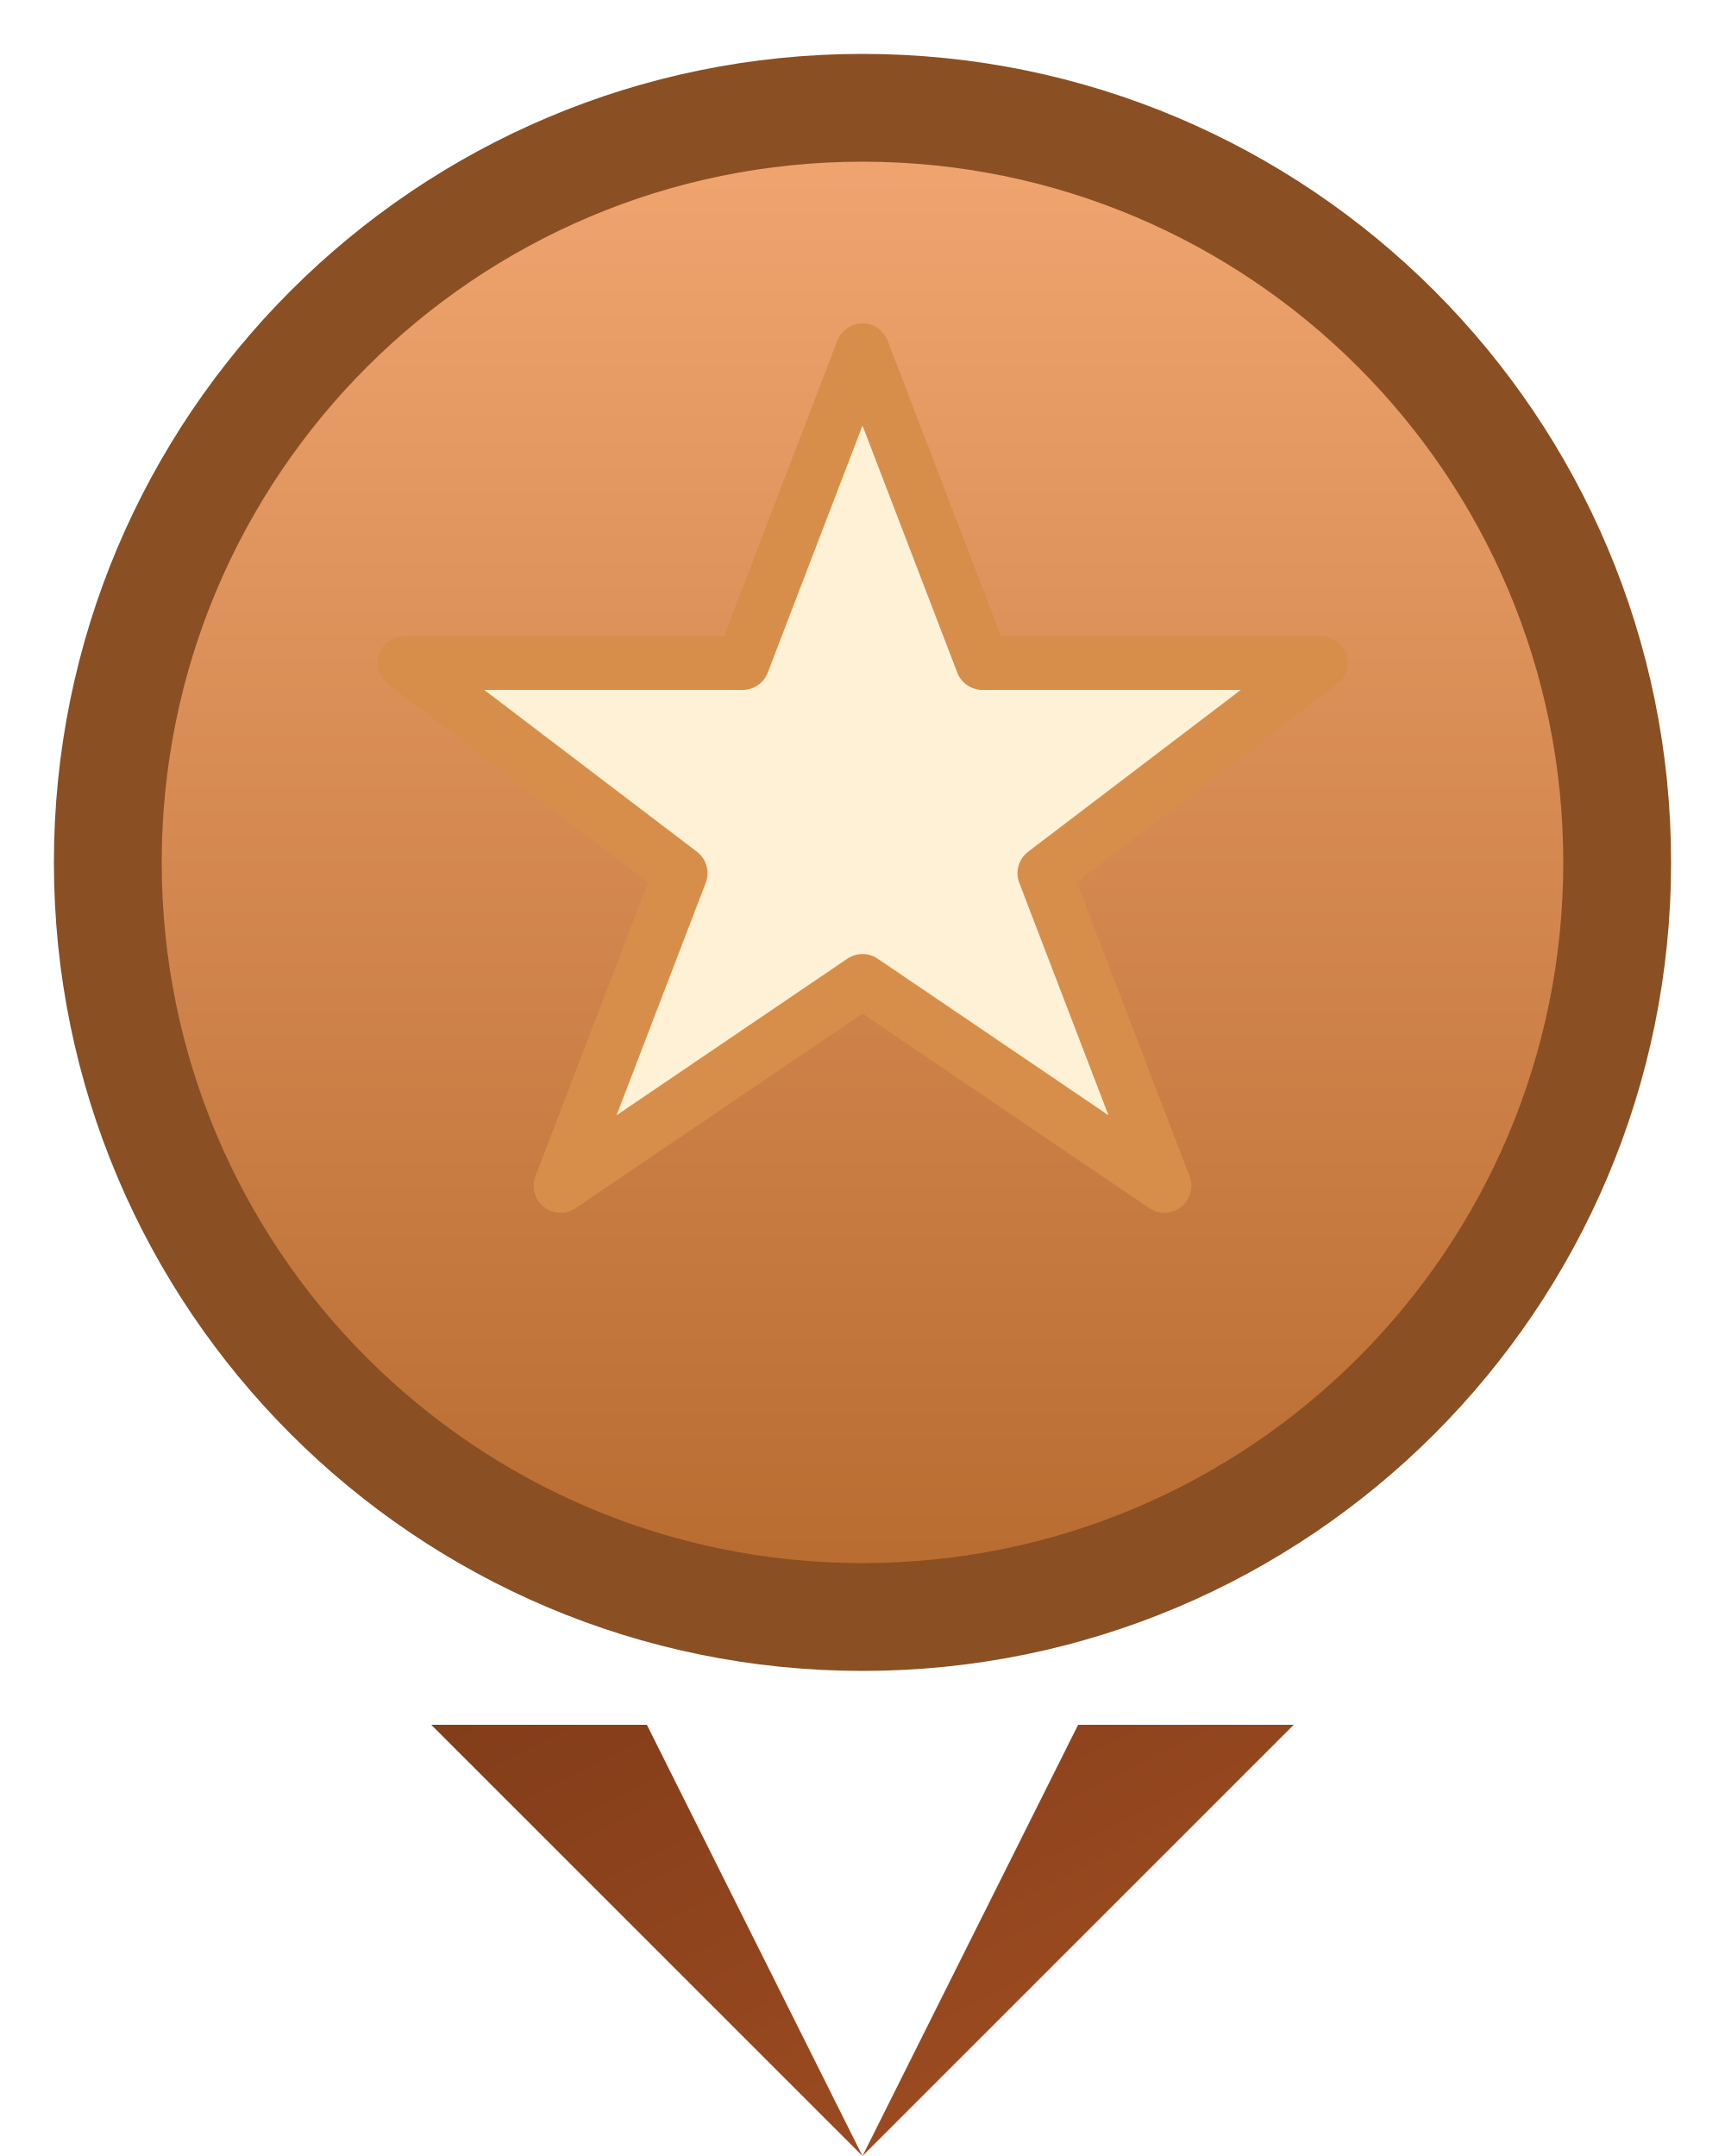
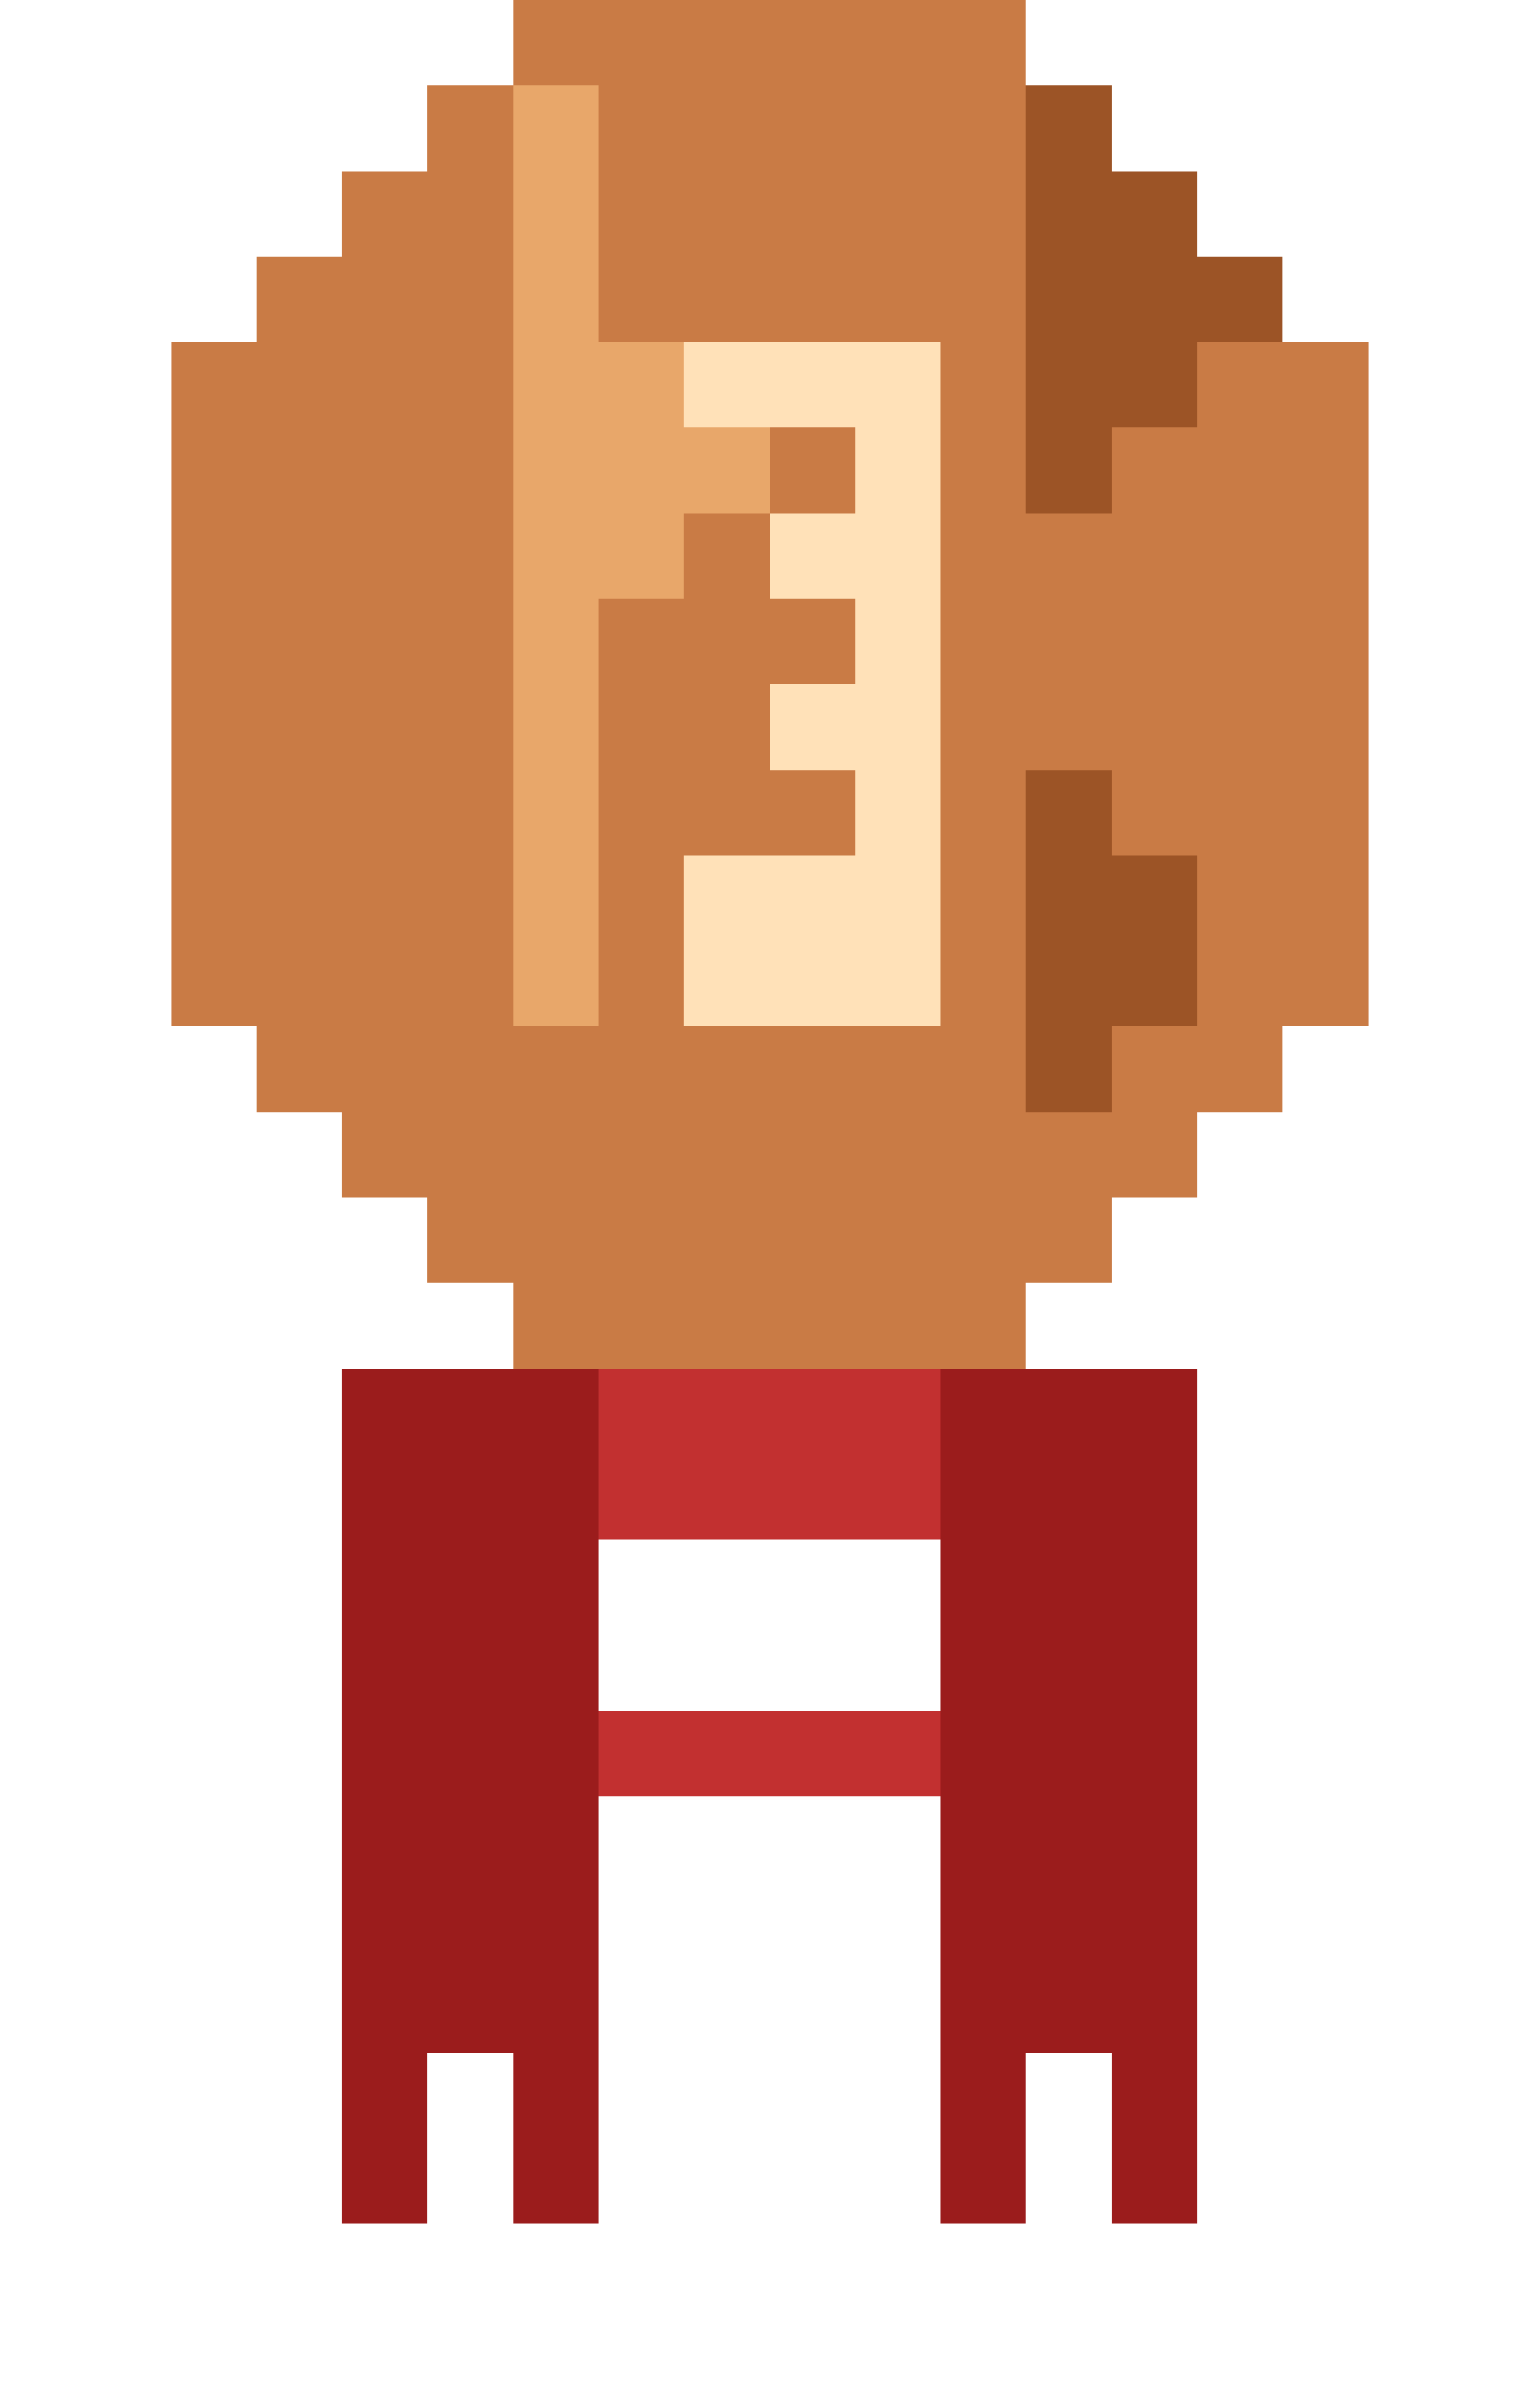
- <svg xmlns="http://www.w3.org/2000/svg" viewBox="0 0 128 160">
-   <defs>
-     <linearGradient id="bronze-medal" x1="0%" y1="0%" x2="0%" y2="100%">
-       <stop offset="0%" stop-color="#f2a772" />
-       <stop offset="100%" stop-color="#b66a2e" />
-     </linearGradient>
-     <linearGradient id="bronze-ribbon" x1="0%" y1="0%" x2="100%" y2="100%">
-       <stop offset="0%" stop-color="#823d1a" />
-       <stop offset="100%" stop-color="#a44f22" />
-     </linearGradient>
-   </defs>
+ <svg xmlns="http://www.w3.org/2000/svg" viewBox="0 0 18 28" shape-rendering="crispEdges">
  <g fill="none" fill-rule="evenodd">
-     <path d="M32 128h16l16 32 16-32h16l-32 32z" fill="url(#bronze-ribbon)" />
-     <circle cx="64" cy="64" r="56" fill="url(#bronze-medal)" stroke="#8a4f23" stroke-width="8" />
-     <polygon points="64 26 72.9 49.2 98 49.2 77.5 64.8 86.4 88 64 72.8 41.6 88 50.5 64.8 30 49.2 55.1 49.2" fill="#fff1d6" stroke="#d78e4b" stroke-width="4" stroke-linejoin="round" />
+     <path fill="#C97B45" d="M6 0H12V1H13V2H14V3H15V4H16V12H15V13H14V14H13V15H12V16H6V15H5V14H4V13H3V12H2V4H3V3H4V2H5V1H6V0Z" />
+     <path fill="#E8A76A" d="M6 1H7V4H8V5H9V6H8V7H7V12H6V1Z" />
+     <path fill="#9C5426" d="M12 1H13V2H14V3H15V4H14V5H13V6H12V1Z" />
+     <path fill="#9C5426" d="M12 9H13V10H14V12H13V13H12V9Z" />
+     <rect width="3" height="1" x="8" y="4" fill="#FFE1B8" />
+     <rect width="1" height="1" x="10" y="5" fill="#FFE1B8" />
+     <rect width="2" height="1" x="9" y="6" fill="#FFE1B8" />
+     <rect width="1" height="1" x="10" y="7" fill="#FFE1B8" />
+     <rect width="2" height="1" x="9" y="8" fill="#FFE1B8" />
+     <rect width="1" height="1" x="10" y="9" fill="#FFE1B8" />
+     <rect width="3" height="1" x="8" y="10" fill="#FFE1B8" />
+     <rect width="3" height="1" x="8" y="11" fill="#FFE1B8" />
+     <path fill="#9B1C1C" d="M4 16H7V26H6V24H5V26H4V16Z" />
+     <path fill="#9B1C1C" d="M11 16H14V26H13V24H12V26H11V16Z" />
+     <path fill="#C23030" d="M7 16H11V18H7V16Z" />
+     <path fill="#C23030" d="M7 20H11V21H7V20Z" />
  </g>
</svg>
